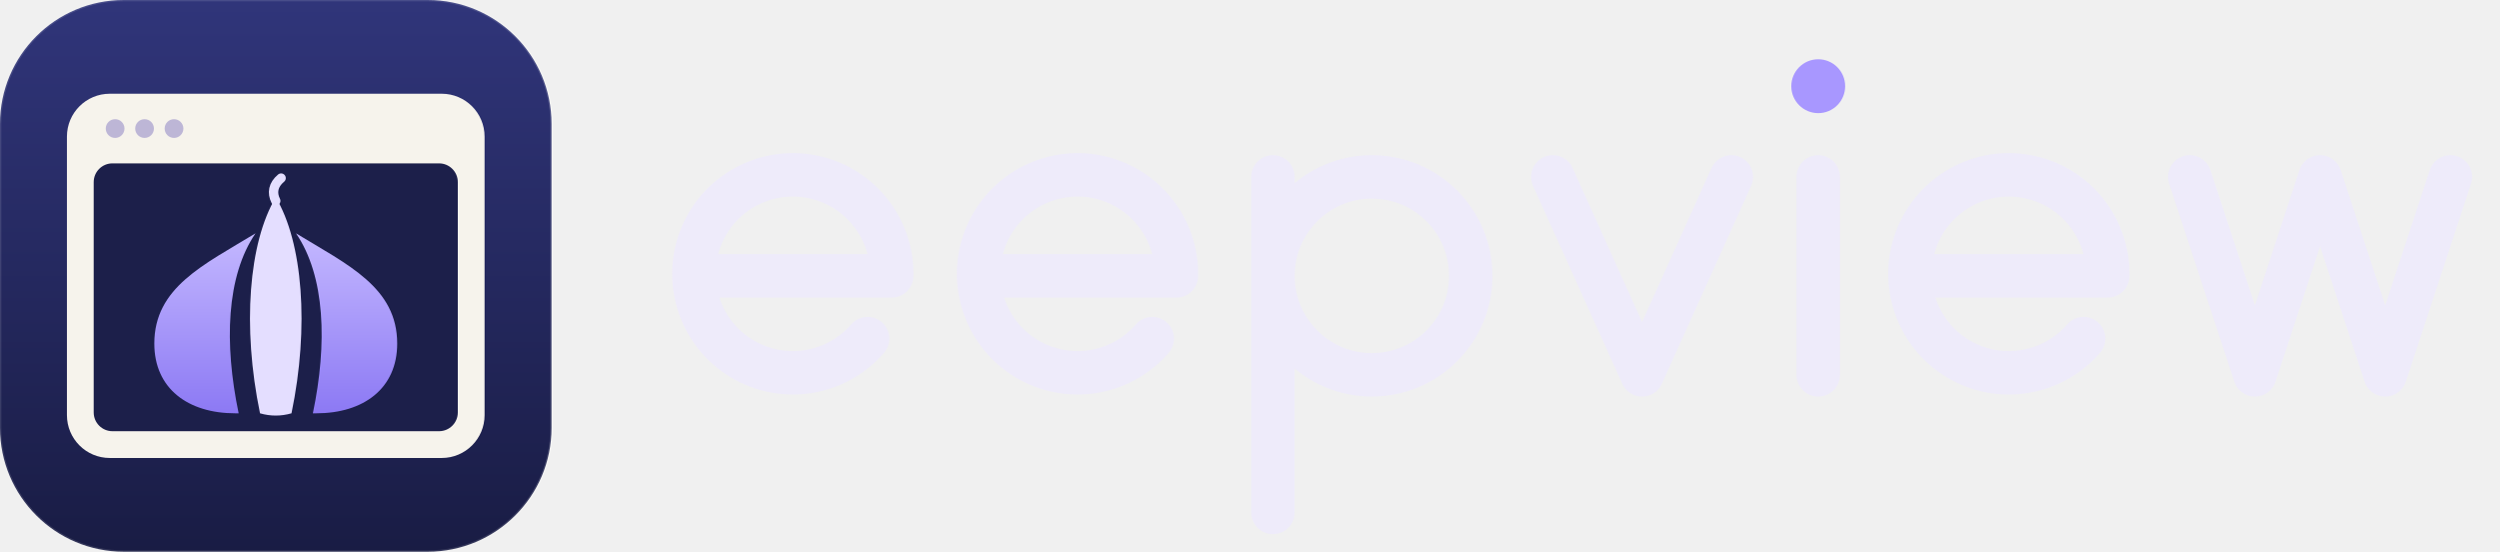
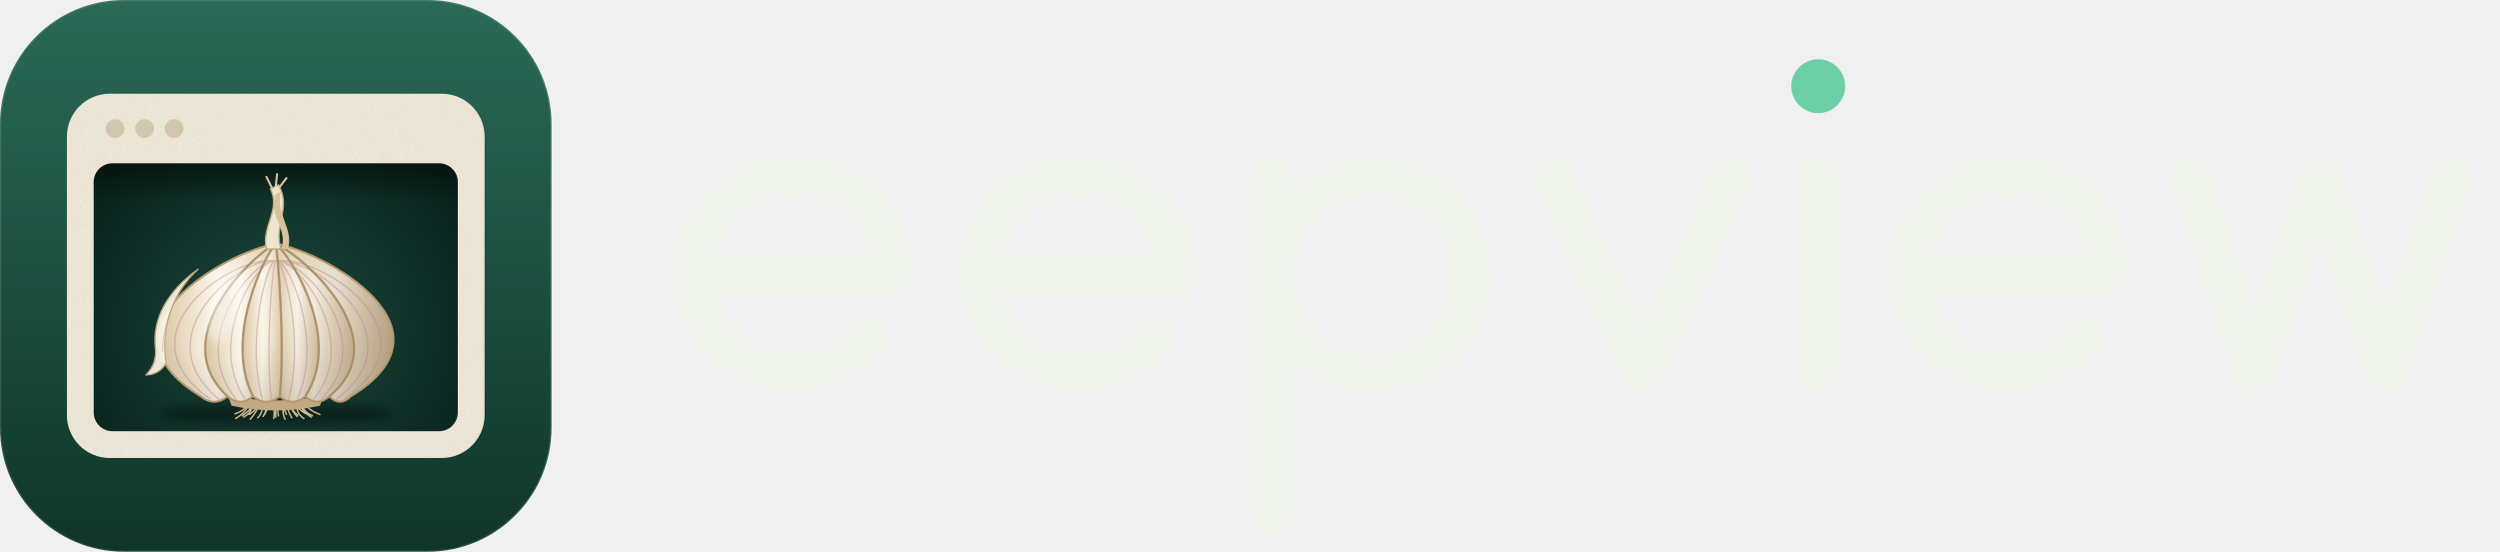
<svg xmlns="http://www.w3.org/2000/svg" viewBox="0 0 1160 256">
-   <defs>
-     <linearGradient id="evd-bg" x1="0" y1="0" x2="0" y2="1">
-       <stop offset="0" stop-color="#30357A" />
-       <stop offset="1" stop-color="#191C44" />
-     </linearGradient>
-     <linearGradient id="evd-clove" x1="0" y1="0" x2="0" y2="1">
-       <stop offset="0" stop-color="#C4B8FF" />
-       <stop offset="1" stop-color="#8C79F4" />
-     </linearGradient>
-   </defs>
  <g transform="scale(.31068) translate(-100 -100)">
-     <rect x="100" y="100" width="824" height="824" rx="185" fill="url(#evd-bg)" stroke="#FFFFFF" stroke-opacity=".12" stroke-width="4" />
-     <rect x="200" y="240" width="624" height="544" rx="64" fill="#F6F3EC" />
-     <rect x="240" y="344" width="544" height="400" rx="28" fill="#1C1F4A" />
-     <g fill="#BDB6D6">
+     <defs>
+       <linearGradient id="evd-body" x1="0" y1="0" x2="0" y2="1">
+         <stop offset="0" stop-color="#2A6A56" />
+         <stop offset="1" stop-color="#0F3529" />
+       </linearGradient>
+       <radialGradient id="evd-view" cx="512" cy="590" r="330" gradientUnits="userSpaceOnUse">
+         <stop offset="0" stop-color="#1A4A3E" />
+         <stop offset="1" stop-color="#0A231C" />
+       </radialGradient>
+       <linearGradient id="evd-inset" x1="0" y1="0" x2="0" y2="1">
+         <stop offset="0" stop-color="#000" stop-opacity=".45" />
+         <stop offset=".14" stop-color="#000" stop-opacity="0" />
+       </linearGradient>
+       <linearGradient id="evd-clove" x1="0" y1="0" x2="1" y2="0">
+         <stop offset="0" stop-color="#D9C6A1" />
+         <stop offset=".5" stop-color="#FCF7EC" />
+         <stop offset="1" stop-color="#DECDAB" />
+       </linearGradient>
+       <radialGradient id="evd-shade" cx="430" cy="540" r="300" gradientUnits="userSpaceOnUse">
+         <stop offset=".35" stop-color="#5A3E1E" stop-opacity="0" />
+         <stop offset="1" stop-color="#5A3E1E" stop-opacity=".38" />
+       </radialGradient>
+       <filter id="evd-grain" x="0" y="0" width="1" height="1">
+         <feTurbulence type="fractalNoise" baseFrequency=".85" numOctaves="2" stitchTiles="stitch" />
+         <feColorMatrix values="0 0 0 0 .42 0 0 0 0 .34 0 0 0 0 .22 0 0 0 .22 0" />
+         <feComposite in2="SourceGraphic" operator="in" />
+       </filter>
+       <filter id="evd-soft" x="-.5" y="-.5" width="2" height="2">
+         <feGaussianBlur stdDeviation="8" />
+       </filter>
+     </defs>
+     <rect x="100" y="100" width="824" height="824" rx="185" fill="url(#evd-body)" stroke="#FFFFFF" stroke-opacity=".12" stroke-width="4" />
+     <rect x="200" y="240" width="624" height="544" rx="64" fill="#F3EDE0" />
+     <rect x="200" y="240" width="624" height="544" rx="64" filter="url(#evd-grain)" />
+     <g fill="#D2C6AC">
      <circle cx="272" cy="292" r="14" />
      <circle cx="316" cy="292" r="14" />
      <circle cx="360" cy="292" r="14" />
    </g>
-     <path d="M512 400C506 388 508 376 520 366" fill="none" stroke="#E4DEFF" stroke-width="14" stroke-linecap="round" />
-     <g transform="translate(512 556) scale(.84) translate(-512 -552)">
-       <path d="M548 424C640 480 728 520 728 620C728 700 668 744 584 744H578C604 620 600 500 548 424ZM476 424C384 480 296 520 296 620C296 700 356 744 440 744H446C420 620 424 500 476 424Z" fill="url(#evd-clove)" />
-       <path d="M512 360C560 440 572 590 540 744Q512 752 484 744C452 590 464 440 512 360Z" fill="#E4DEFF" />
+     <rect x="240" y="344" width="544" height="400" rx="28" fill="url(#evd-view)" />
+     <rect x="240" y="344" width="544" height="400" rx="28" fill="url(#evd-inset)" />
+     <g transform="translate(0 -10)">
+       <ellipse cx="512" cy="728" rx="176" ry="16" fill="#000" opacity=".4" filter="url(#evd-soft)" />
+       <g fill="none" stroke="#CDBA92" stroke-width="2.2" stroke-linecap="round">
+         <path d="M468 714q0 8 -17 14M472 714q-6 13 -20 21M476 714q2 11 -12 19M480 714q-8 10 -18 17M484 714q-1 9 -12 15M488 714q-6 13 -14 22M492 714q1 12 -7 20M496 714q3 11 -3 18M500 714q-2 10 -6 16M504 714q-6 8 -8 14M508 714q3 13 1 21M512 714q0 11 0 19M516 714q-2 10 0 17M520 714q6 9 8 15M524 714q-3 13 2 22M528 714q3 12 8 20M532 714q5 11 12 18M536 714q0 10 9 16M540 714q7 8 17 14M544 714q-2 13 10 21M548 714q4 11 17 19M552 714q0 10 15 17M556 714q6 9 22 15" />
+       </g>
+       <path d="M440 700Q512 716 584 700L578 716Q512 730 446 716Z" fill="#C2A97F" />
+       <g fill="url(#evd-clove)">
+         <path d="M512 474C440 486 232 600 400 702Q420 718 440 702C346 616 476 492 512 474Z" />
+         <path d="M512 474C476 492 346 616 440 702Q459 718 478 702C434 616 495 492 512 474Z" />
+         <path d="M512 474C495 492 434 616 478 702Q498 718 518 702C526 616 515 492 512 474Z" />
+         <path d="M512 474C515 492 526 616 518 702Q537 718 556 702C613 616 534 492 512 474Z" />
+         <path d="M512 474C534 492 613 616 556 702Q574 718 592 702C696 616 552 492 512 474Z" />
+         <path d="M512 474C552 492 696 616 592 702Q608 718 624 702C792 600 584 486 512 474Z" />
+       </g>
+       <path d="M512 474C440 486 232 600 400 702Q420 718 440 702Q459 718 478 702Q498 718 518 702Q537 718 556 702Q574 718 592 702Q608 718 624 702C792 600 584 486 512 474Z" fill="url(#evd-shade)" />
+       <path d="M512 500C453 488 272 606 414 706M512 500C464 490 310 611 427 706M512 500C483 492 377 616 453 706M512 500C489 492 406 616 466 706M512 500C502 492 466 616 492 706M512 500C509 492 496 616 505 706M512 500C522 492 556 616 531 706M512 500C528 492 585 616 544 706M512 500C540 492 642 616 569 706M512 500C546 492 670 616 580 706M512 500C563 490 730 610 603 706M512 500C574 488 761 605 614 706" fill="none" stroke="#B5848F" stroke-width="2" stroke-linecap="round" opacity=".45" />
+       <path d="M512 474C476 492 346 616 440 702M512 474C495 492 434 616 478 702M512 474C515 492 526 616 518 702M512 474C534 492 613 616 556 702M512 474C552 492 696 616 592 702" fill="none" stroke="#A88B62" stroke-width="3.5" stroke-linecap="round" opacity=".85" />
+       <path d="M512 474C440 486 232 600 400 702Q420 718 440 702Q459 718 478 702Q498 718 518 702Q537 718 556 702Q574 718 592 702Q608 718 624 702C792 600 584 486 512 474Z" fill="none" stroke="#B49870" stroke-width="3" />
+       <ellipse cx="438" cy="566" rx="22" ry="58" fill="#FFFFFF" opacity=".5" transform="rotate(18 438 566)" filter="url(#evd-soft)" />
+       <path d="M396 512C358 546 340 600 348 652C342 664 330 670 318 670C330 658 334 644 332 628C328 588 348 546 396 512Z" fill="#F8F1E2" stroke="#C4AD85" stroke-width="2" stroke-linejoin="round" opacity=".95" />
+       <path d="M380 530C356 560 344 600 342 636" fill="none" stroke="#B5848F" stroke-width="1.5" opacity=".4" />
+       <path d="M498 482C490 448 520 424 504 392L516 386C536 420 508 448 520 482Z" fill="#EFE4CC" stroke="#BFA57C" stroke-width="2" stroke-linejoin="round" />
+       <path d="M520 482C532 452 498 430 512 400L520 396C510 428 540 452 530 482Z" fill="#D6C29C" />
+       <path d="M506 390L498 374M512 388L514 370M518 389L528 376" fill="none" stroke="#D8C7A2" stroke-width="3" stroke-linecap="round" />
    </g>
  </g>
-   <g transform="translate(312 184) scale(1.12)" fill="none" stroke="#EEEBFA" stroke-width="18" stroke-linecap="round" stroke-linejoin="round">
+   <g transform="translate(312 184) scale(1.12)" fill="none" stroke="#EEF2EA" stroke-width="18" stroke-linecap="round" stroke-linejoin="round">
    <path d="M9-50H91A41 41 0 1 0 81-24" />
    <path d="M127-50H209A41 41 0 1 0 199-24" />
    <path d="M249-91V48M249-50A41 41 0 1 0 331-50A41 41 0 1 0 249-50" />
    <path d="M365-91L402-9L439-91" />
    <path d="M475-91V-9" />
    <path d="M513-50H595A41 41 0 1 0 585-24" />
    <path d="M629-91L656-9L683-91L710-9L737-91" />
  </g>
-   <circle cx="844" cy="40" r="12.5" fill="#A897FF" />
+   <circle cx="844" cy="40" r="12.5" fill="#6CCFA5" />
</svg>
